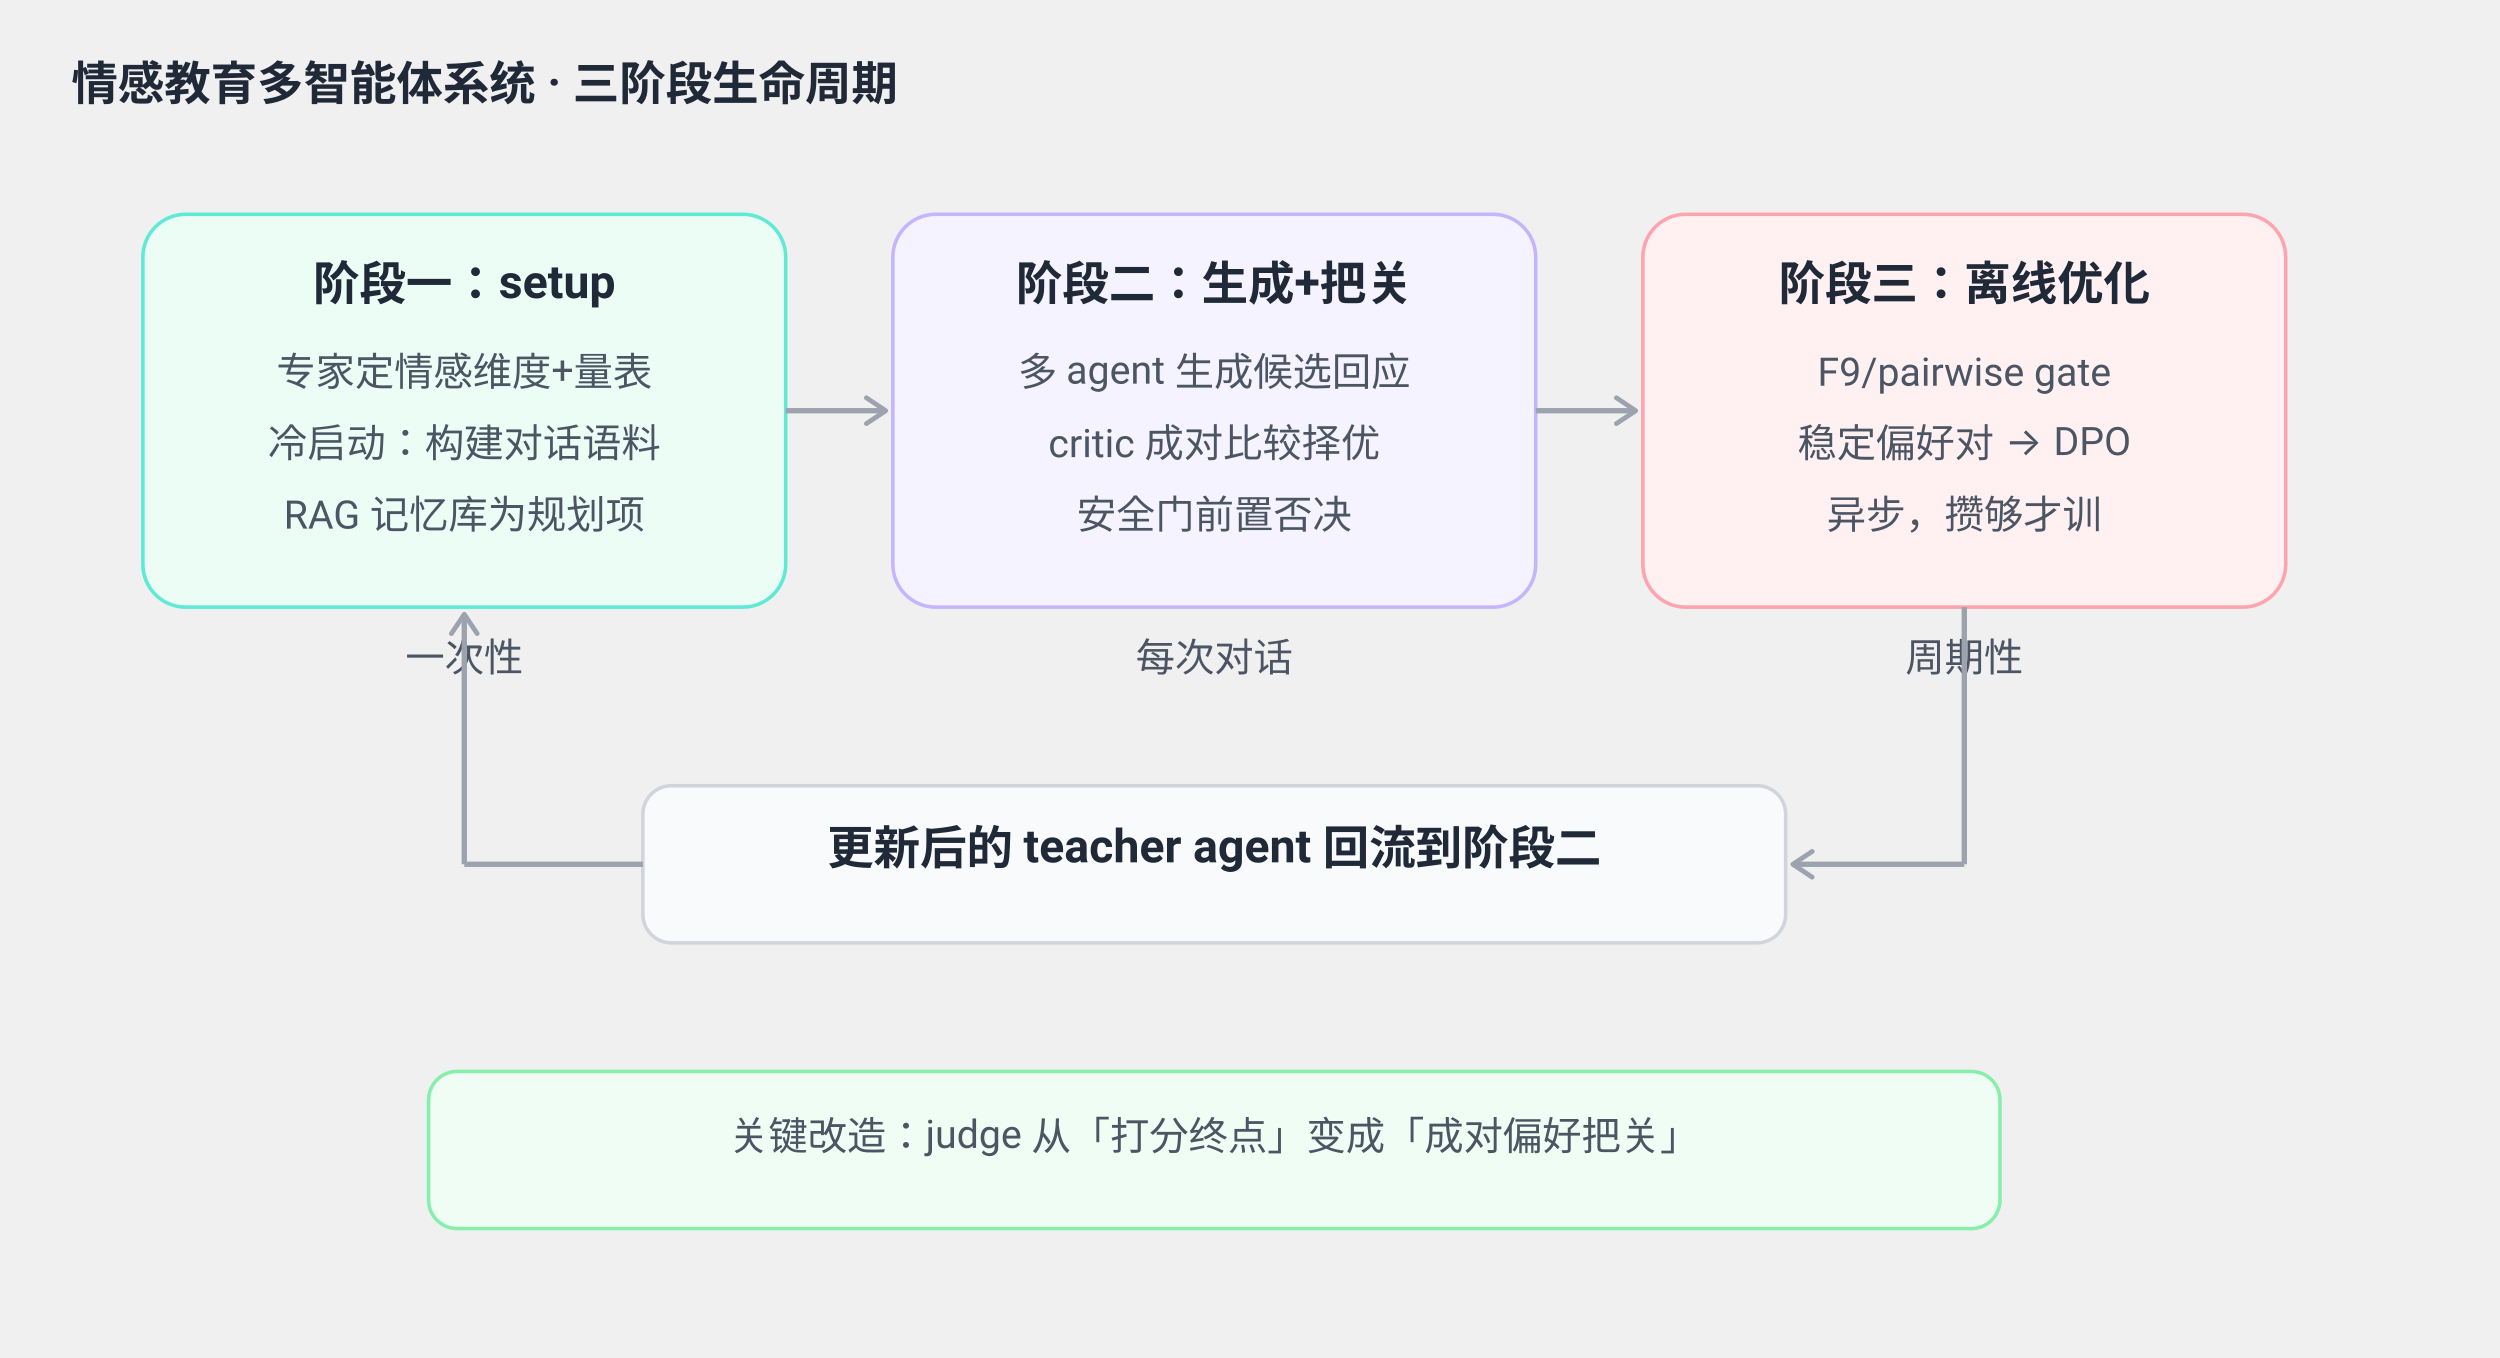
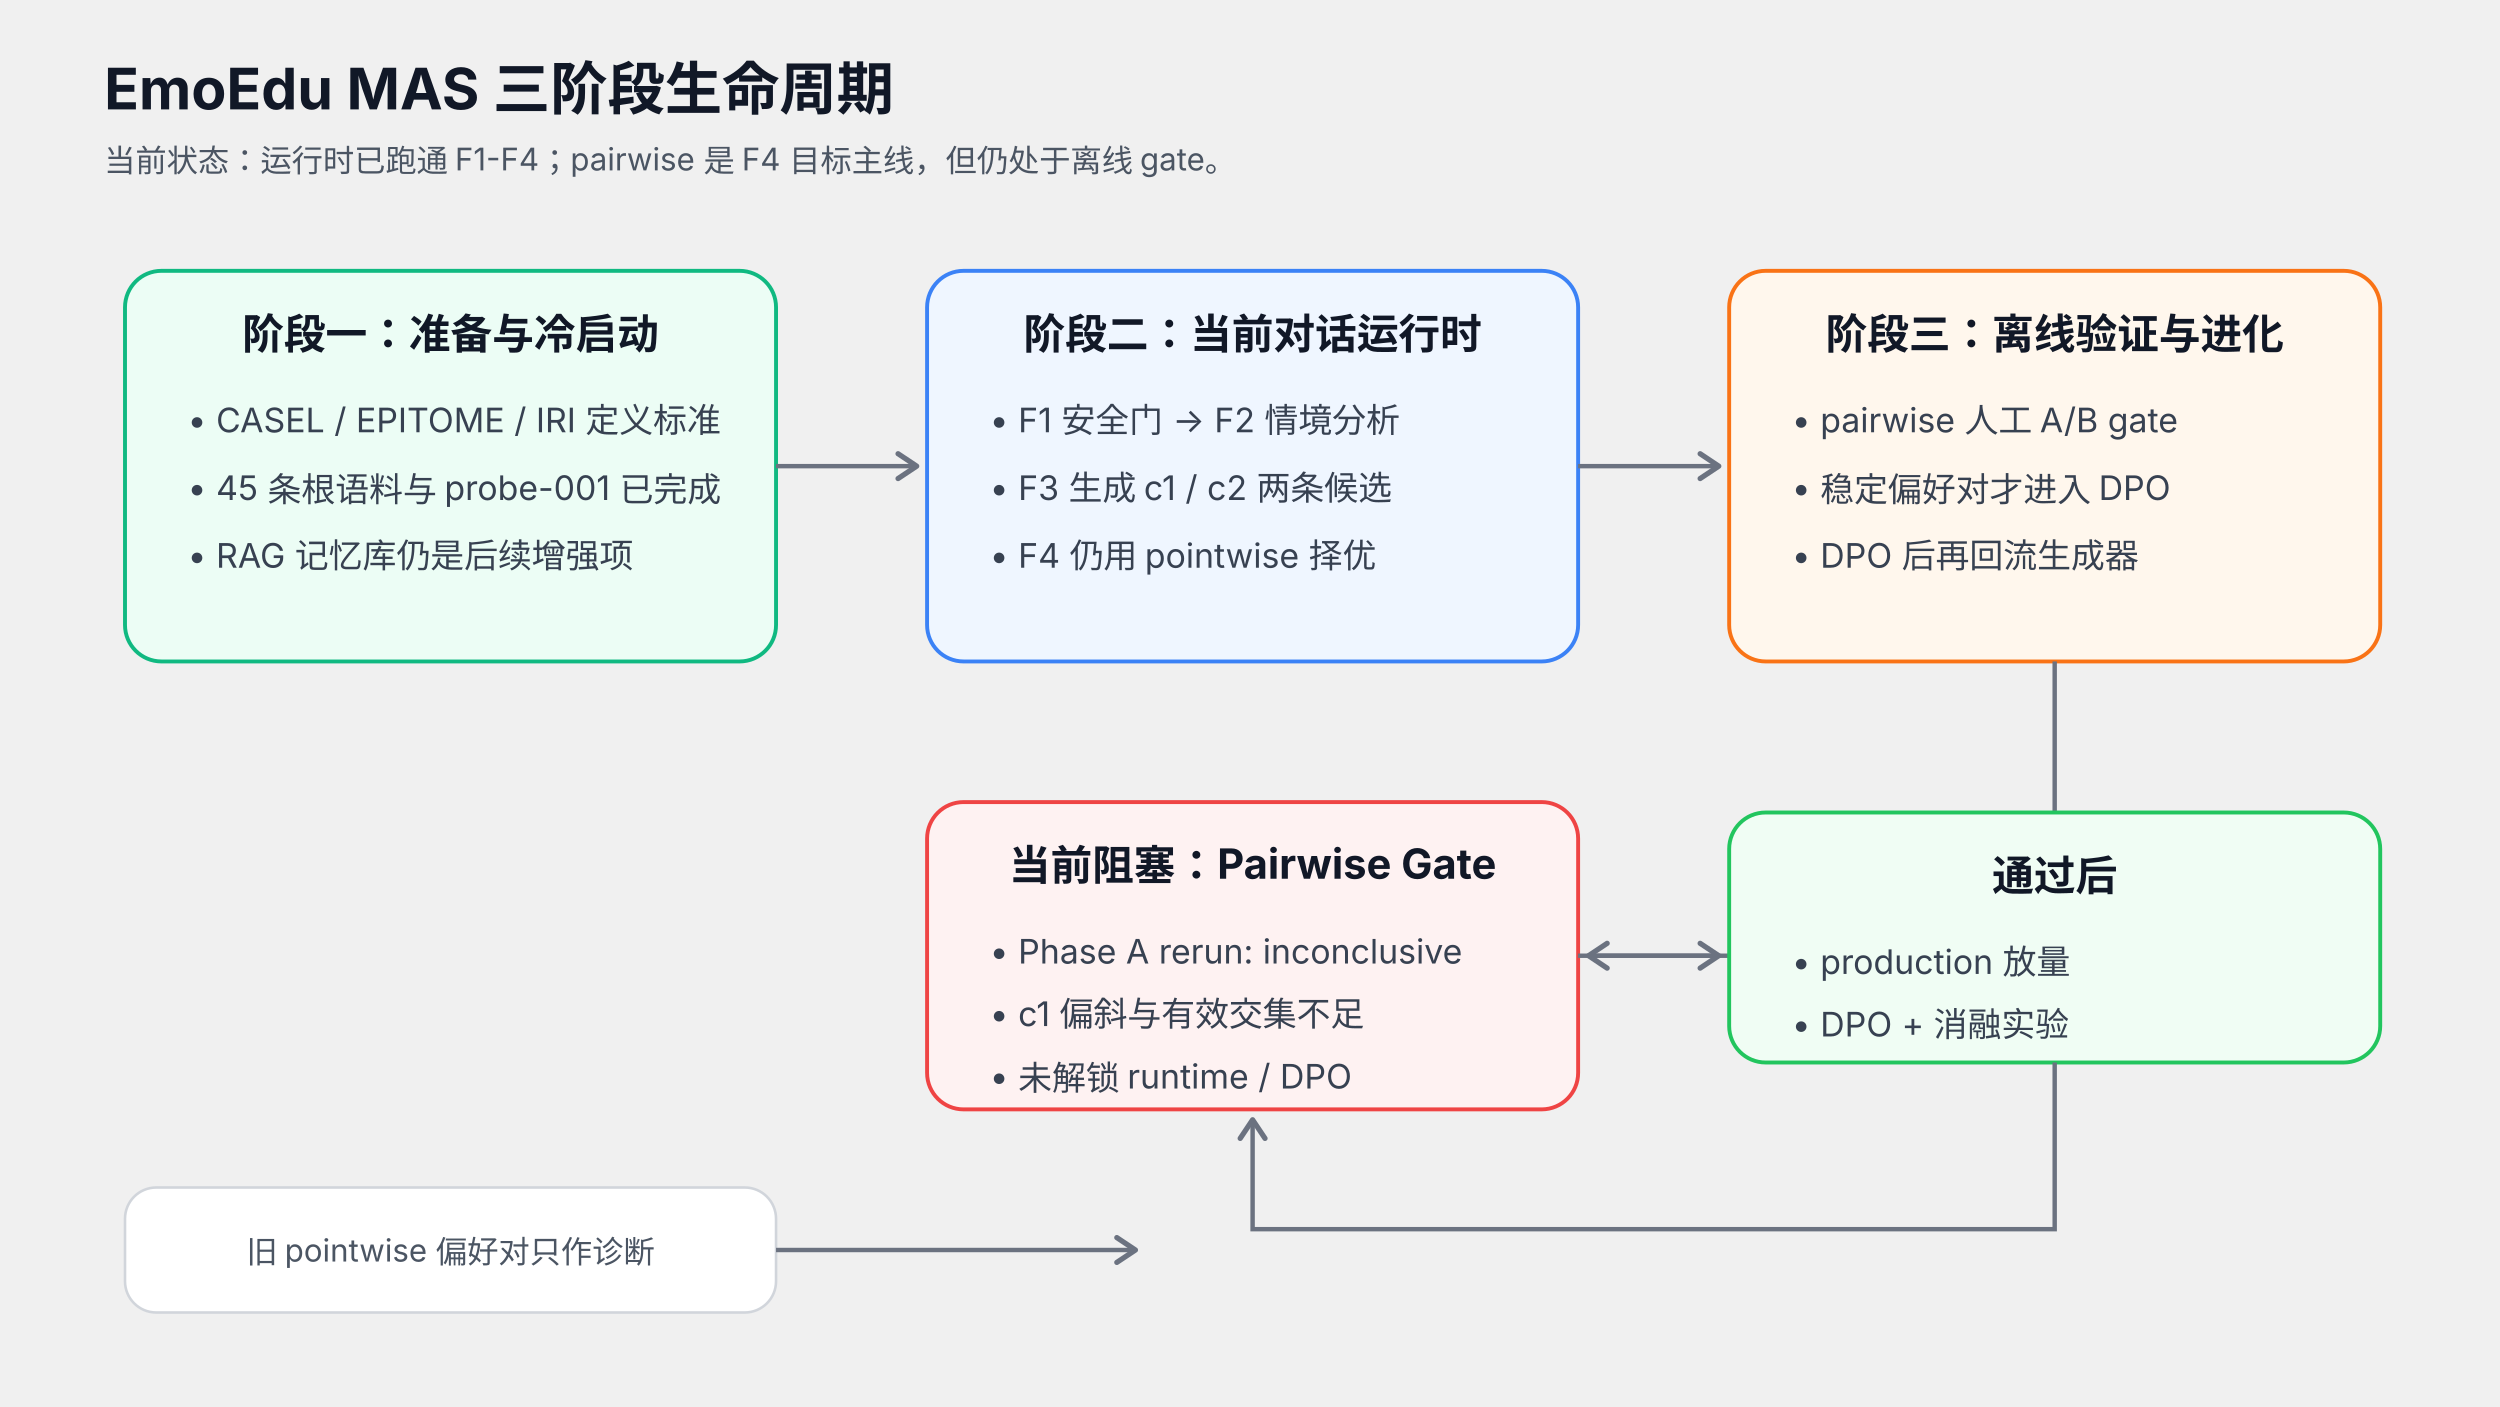
- <svg xmlns="http://www.w3.org/2000/svg" width="700" height="380" viewBox="0 0 700 380" font-family="-apple-system,BlinkMacSystemFont,'Segoe UI',Roboto,'PingFang SC','Microsoft YaHei',sans-serif">
+ <svg xmlns="http://www.w3.org/2000/svg" width="960" height="540" viewBox="0 0 960 540" font-family="-apple-system,BlinkMacSystemFont,'Segoe UI','Microsoft YaHei',sans-serif">
  <style>
- .th{font-size:13px;font-weight:600;fill:#1f2937}
- .ts{font-size:11px;fill:#4b5563}
- .teal{fill:#ecfdf5;stroke:#5eead4}
- .purple{fill:#f5f3ff;stroke:#c4b5fd}
- .coral{fill:#fff1f2;stroke:#fda4af}
- .green{fill:#f0fdf4;stroke:#86efac}
- .box{fill:#f9fafb;stroke:#d1d5db}
- .arr{stroke:#9ca3af;stroke-width:1.5;fill:none}
- </style>
+     .title{font-size:22px;font-weight:700;fill:#111827}
+     .h{font-size:16px;font-weight:700;fill:#111827}
+     .s{font-size:13px;fill:#374151}
+     .note{font-size:12px;fill:#4b5563}
+     .setup{fill:#ecfdf5;stroke:#10b981}
+     .runtime{fill:#eff6ff;stroke:#3b82f6}
+     .offline{fill:#fff7ed;stroke:#f97316}
+     .gate{fill:#fef2f2;stroke:#ef4444}
+     .done{fill:#f0fdf4;stroke:#22c55e}
+     .box{fill:#ffffff;stroke:#d1d5db}
+     .arr{stroke:#6b7280;stroke-width:1.7;fill:none}
+   </style>
  <defs>
-     <marker id="a" viewBox="0 0 10 10" refX="8" refY="5" markerWidth="6" markerHeight="6" orient="auto-start-reverse">
-       <path d="M2 1L8 5L2 9" fill="none" stroke="#9ca3af" stroke-width="1.5" stroke-linecap="round" stroke-linejoin="round" />
+     <marker id="arrow" viewBox="0 0 10 10" refX="8" refY="5" markerWidth="7" markerHeight="7" orient="auto-start-reverse">
+       <path d="M2 1L8 5L2 9" fill="none" stroke="#6b7280" stroke-width="1.7" stroke-linecap="round" stroke-linejoin="round" />
    </marker>
  </defs>
-   <text class="th" x="20" y="28" font-size="15">情感教育多智能体系统 · 三阶段生命周期</text>
-   <rect class="teal" x="40" y="60" width="180" height="110" rx="12" stroke-width="1" />
-   <text class="th" x="130" y="84" text-anchor="middle">阶段一：setup</text>
-   <text class="ts" x="130" y="108" text-anchor="middle">专家定情感维度+量表</text>
-   <text class="ts" x="130" y="128" text-anchor="middle">冷启动：构建对话语料</text>
-   <text class="ts" x="130" y="148" text-anchor="middle">RAG 记忆库为规划项</text>
-   <rect class="purple" x="250" y="60" width="180" height="110" rx="12" stroke-width="1" />
-   <text class="th" x="340" y="84" text-anchor="middle">阶段二：生成+把关</text>
-   <text class="ts" x="340" y="108" text-anchor="middle">多 agent 生成候选回应</text>
-   <text class="ts" x="340" y="128" text-anchor="middle">critic 成对比较择优</text>
-   <text class="ts" x="340" y="148" text-anchor="middle">安全门前置否决</text>
-   <rect class="coral" x="460" y="60" width="180" height="110" rx="12" stroke-width="1" />
-   <text class="th" x="550" y="84" text-anchor="middle">阶段三：离线优化</text>
-   <text class="ts" x="550" y="108" text-anchor="middle">F9/pairwise gate</text>
-   <text class="ts" x="550" y="128" text-anchor="middle">稳定偏好对 → DPO</text>
-   <text class="ts" x="550" y="148" text-anchor="middle">异步，攒够才训</text>
-   <line x1="220" y1="115" x2="248" y2="115" class="arr" marker-end="url(#a)" />
-   <line x1="430" y1="115" x2="458" y2="115" class="arr" marker-end="url(#a)" />
-   <text class="ts" x="130" y="188" text-anchor="middle">一次性</text>
-   <text class="ts" x="340" y="188" text-anchor="middle">每次对话</text>
-   <text class="ts" x="550" y="188" text-anchor="middle">周期性</text>
-   <rect class="box" x="180" y="220" width="320" height="44" rx="8" stroke-width="1" />
-   <text class="th" x="340" y="242" text-anchor="middle">更新后的 teacher agent 回流到阶段二</text>
-   <line x1="550" y1="170" x2="550" y2="242" class="arr" />
-   <line x1="550" y1="242" x2="502" y2="242" class="arr" marker-end="url(#a)" />
-   <line x1="180" y1="242" x2="130" y2="242" class="arr" />
-   <line x1="130" y1="242" x2="130" y2="172" class="arr" marker-end="url(#a)" />
-   <rect class="green" x="120" y="300" width="440" height="44" rx="8" stroke-width="1" />
-   <text class="ts" x="340" y="322" text-anchor="middle">关键改造：judge 从「打分终点」变成「成对偏好把关」</text>
+   <text class="title" x="40" y="42">EmoEdu MAS 三阶段生命周期</text>
+   <text class="note" x="40" y="66">当前状态：运行时已跑通 F1-F4；pairwise 是 F4 目标主线，但仍处于离线 gate。</text>
+   <rect class="setup" x="48" y="104" width="250" height="150" rx="14" stroke-width="1.5" />
+   <text class="h" x="173" y="134" text-anchor="middle">阶段一：准备与冷启动</text>
+   <text class="s" x="72" y="166">• CASEL / EPITOME / IRI 定义标准</text>
+   <text class="s" x="72" y="192">• 45 条根语料与 probe-001 已完成</text>
+   <text class="s" x="72" y="218">• RAG 记忆库仍是后续增强项</text>
+   <rect class="runtime" x="356" y="104" width="250" height="150" rx="14" stroke-width="1.5" />
+   <text class="h" x="481" y="134" text-anchor="middle">阶段二：当前对话运行时</text>
+   <text class="s" x="380" y="166">• F1 安全门 -&gt; F2 情境分析</text>
+   <text class="s" x="380" y="192">• F3 生成 c1 / c2 两条候选</text>
+   <text class="s" x="380" y="218">• F4 仍用 pointwise 择优</text>
+   <rect class="offline" x="664" y="104" width="250" height="150" rx="14" stroke-width="1.5" />
+   <text class="h" x="789" y="134" text-anchor="middle">阶段三：离线验证与进化</text>
+   <text class="s" x="688" y="166">• pairwise 人工 A/B gate</text>
+   <text class="s" x="688" y="192">• 稳定偏好对才进入 DPO</text>
+   <text class="s" x="688" y="218">• DPO 后再回流生成器</text>
+   <line class="arr" x1="298" y1="179" x2="352" y2="179" marker-end="url(#arrow)" />
+   <line class="arr" x1="606" y1="179" x2="660" y2="179" marker-end="url(#arrow)" />
+   <rect class="gate" x="356" y="308" width="250" height="118" rx="14" stroke-width="1.5" />
+   <text class="h" x="481" y="338" text-anchor="middle">当前阻塞：Pairwise Gate</text>
+   <text class="s" x="380" y="370">• Phase A rerun: inconclusive</text>
+   <text class="s" x="380" y="394">• c1 偏斜与有效交集不足</text>
+   <text class="s" x="380" y="418">• 未解锁 runtime / DPO</text>
+   <path class="arr" d="M789 254 L789 367 L610 367" marker-end="url(#arrow)" />
+   <rect class="done" x="664" y="312" width="250" height="96" rx="14" stroke-width="1.5" />
+   <text class="h" x="789" y="342" text-anchor="middle">通过后</text>
+   <text class="s" x="688" y="374">• production 放量</text>
+   <text class="s" x="688" y="398">• DPO + 消融实验</text>
+   <path class="arr" d="M606 367 L660 367" marker-end="url(#arrow)" />
+   <path class="arr" d="M789 408 L789 472 L481 472 L481 430" marker-end="url(#arrow)" />
+   <rect class="box" x="48" y="456" width="250" height="48" rx="12" stroke-width="1" />
+   <text class="note" x="173" y="485" text-anchor="middle">旧 pointwise 偏好对只作诊断</text>
+   <line class="arr" x1="298" y1="480" x2="436" y2="480" marker-end="url(#arrow)" />
</svg>
